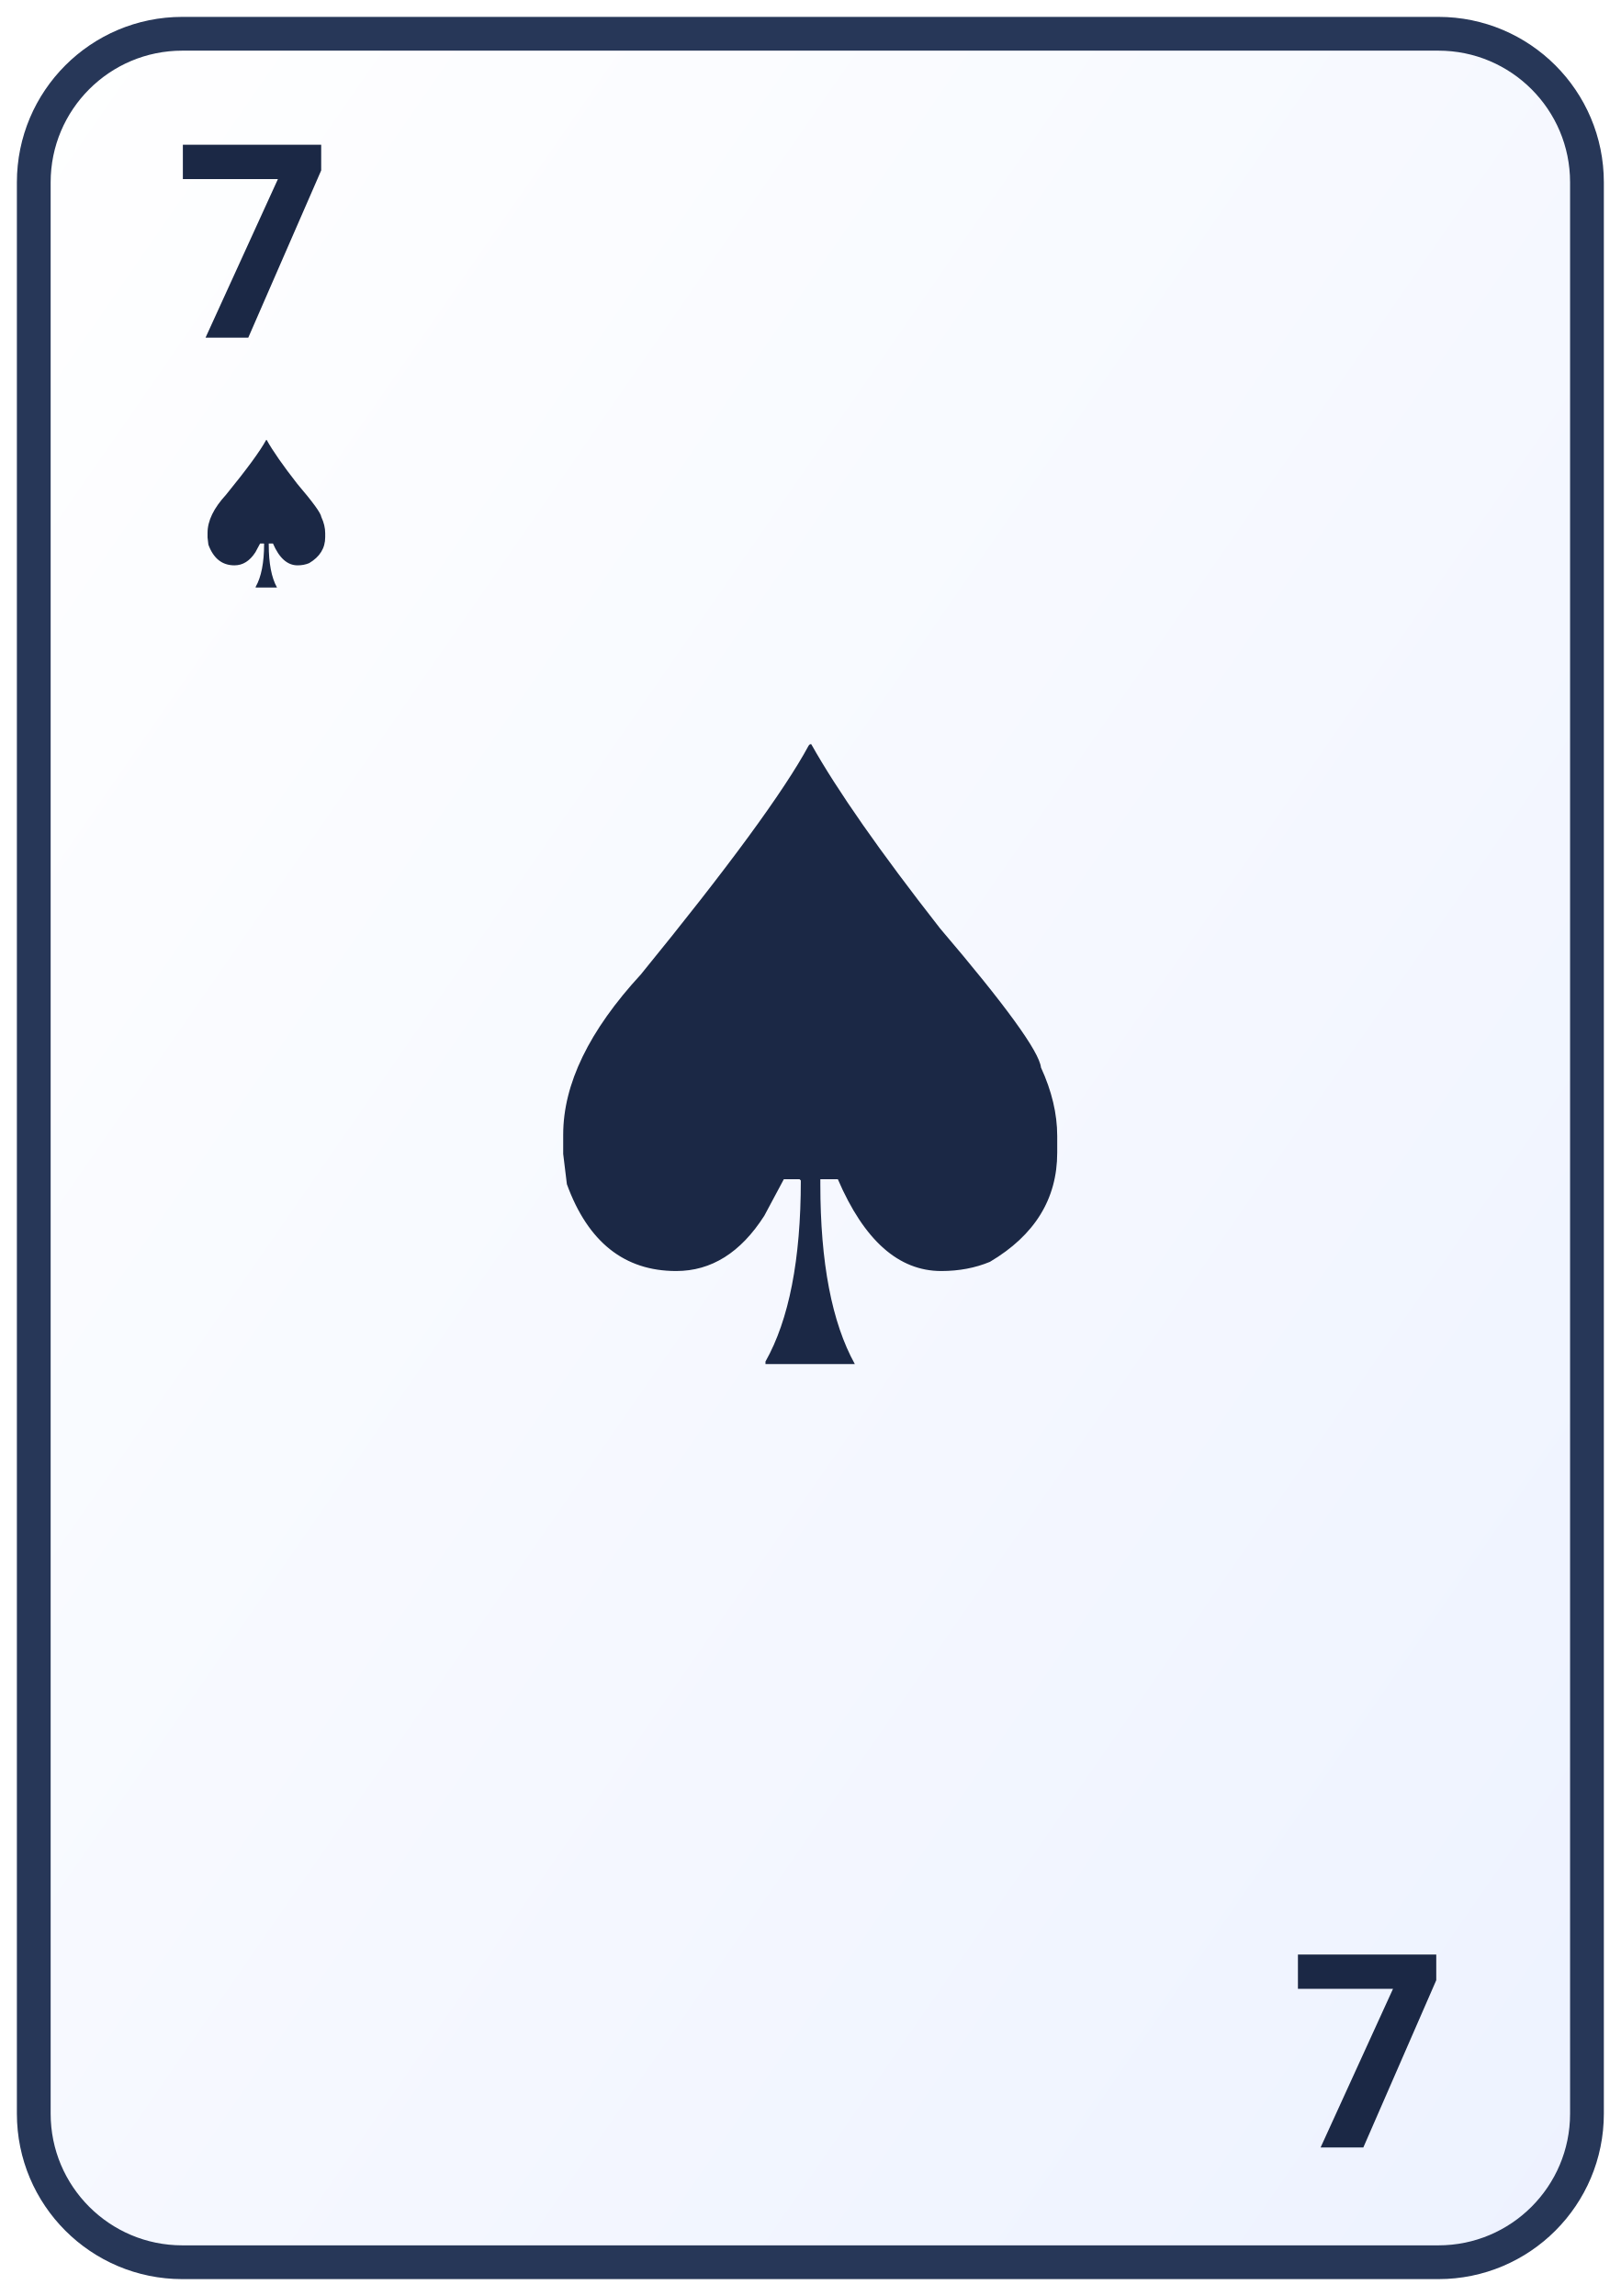
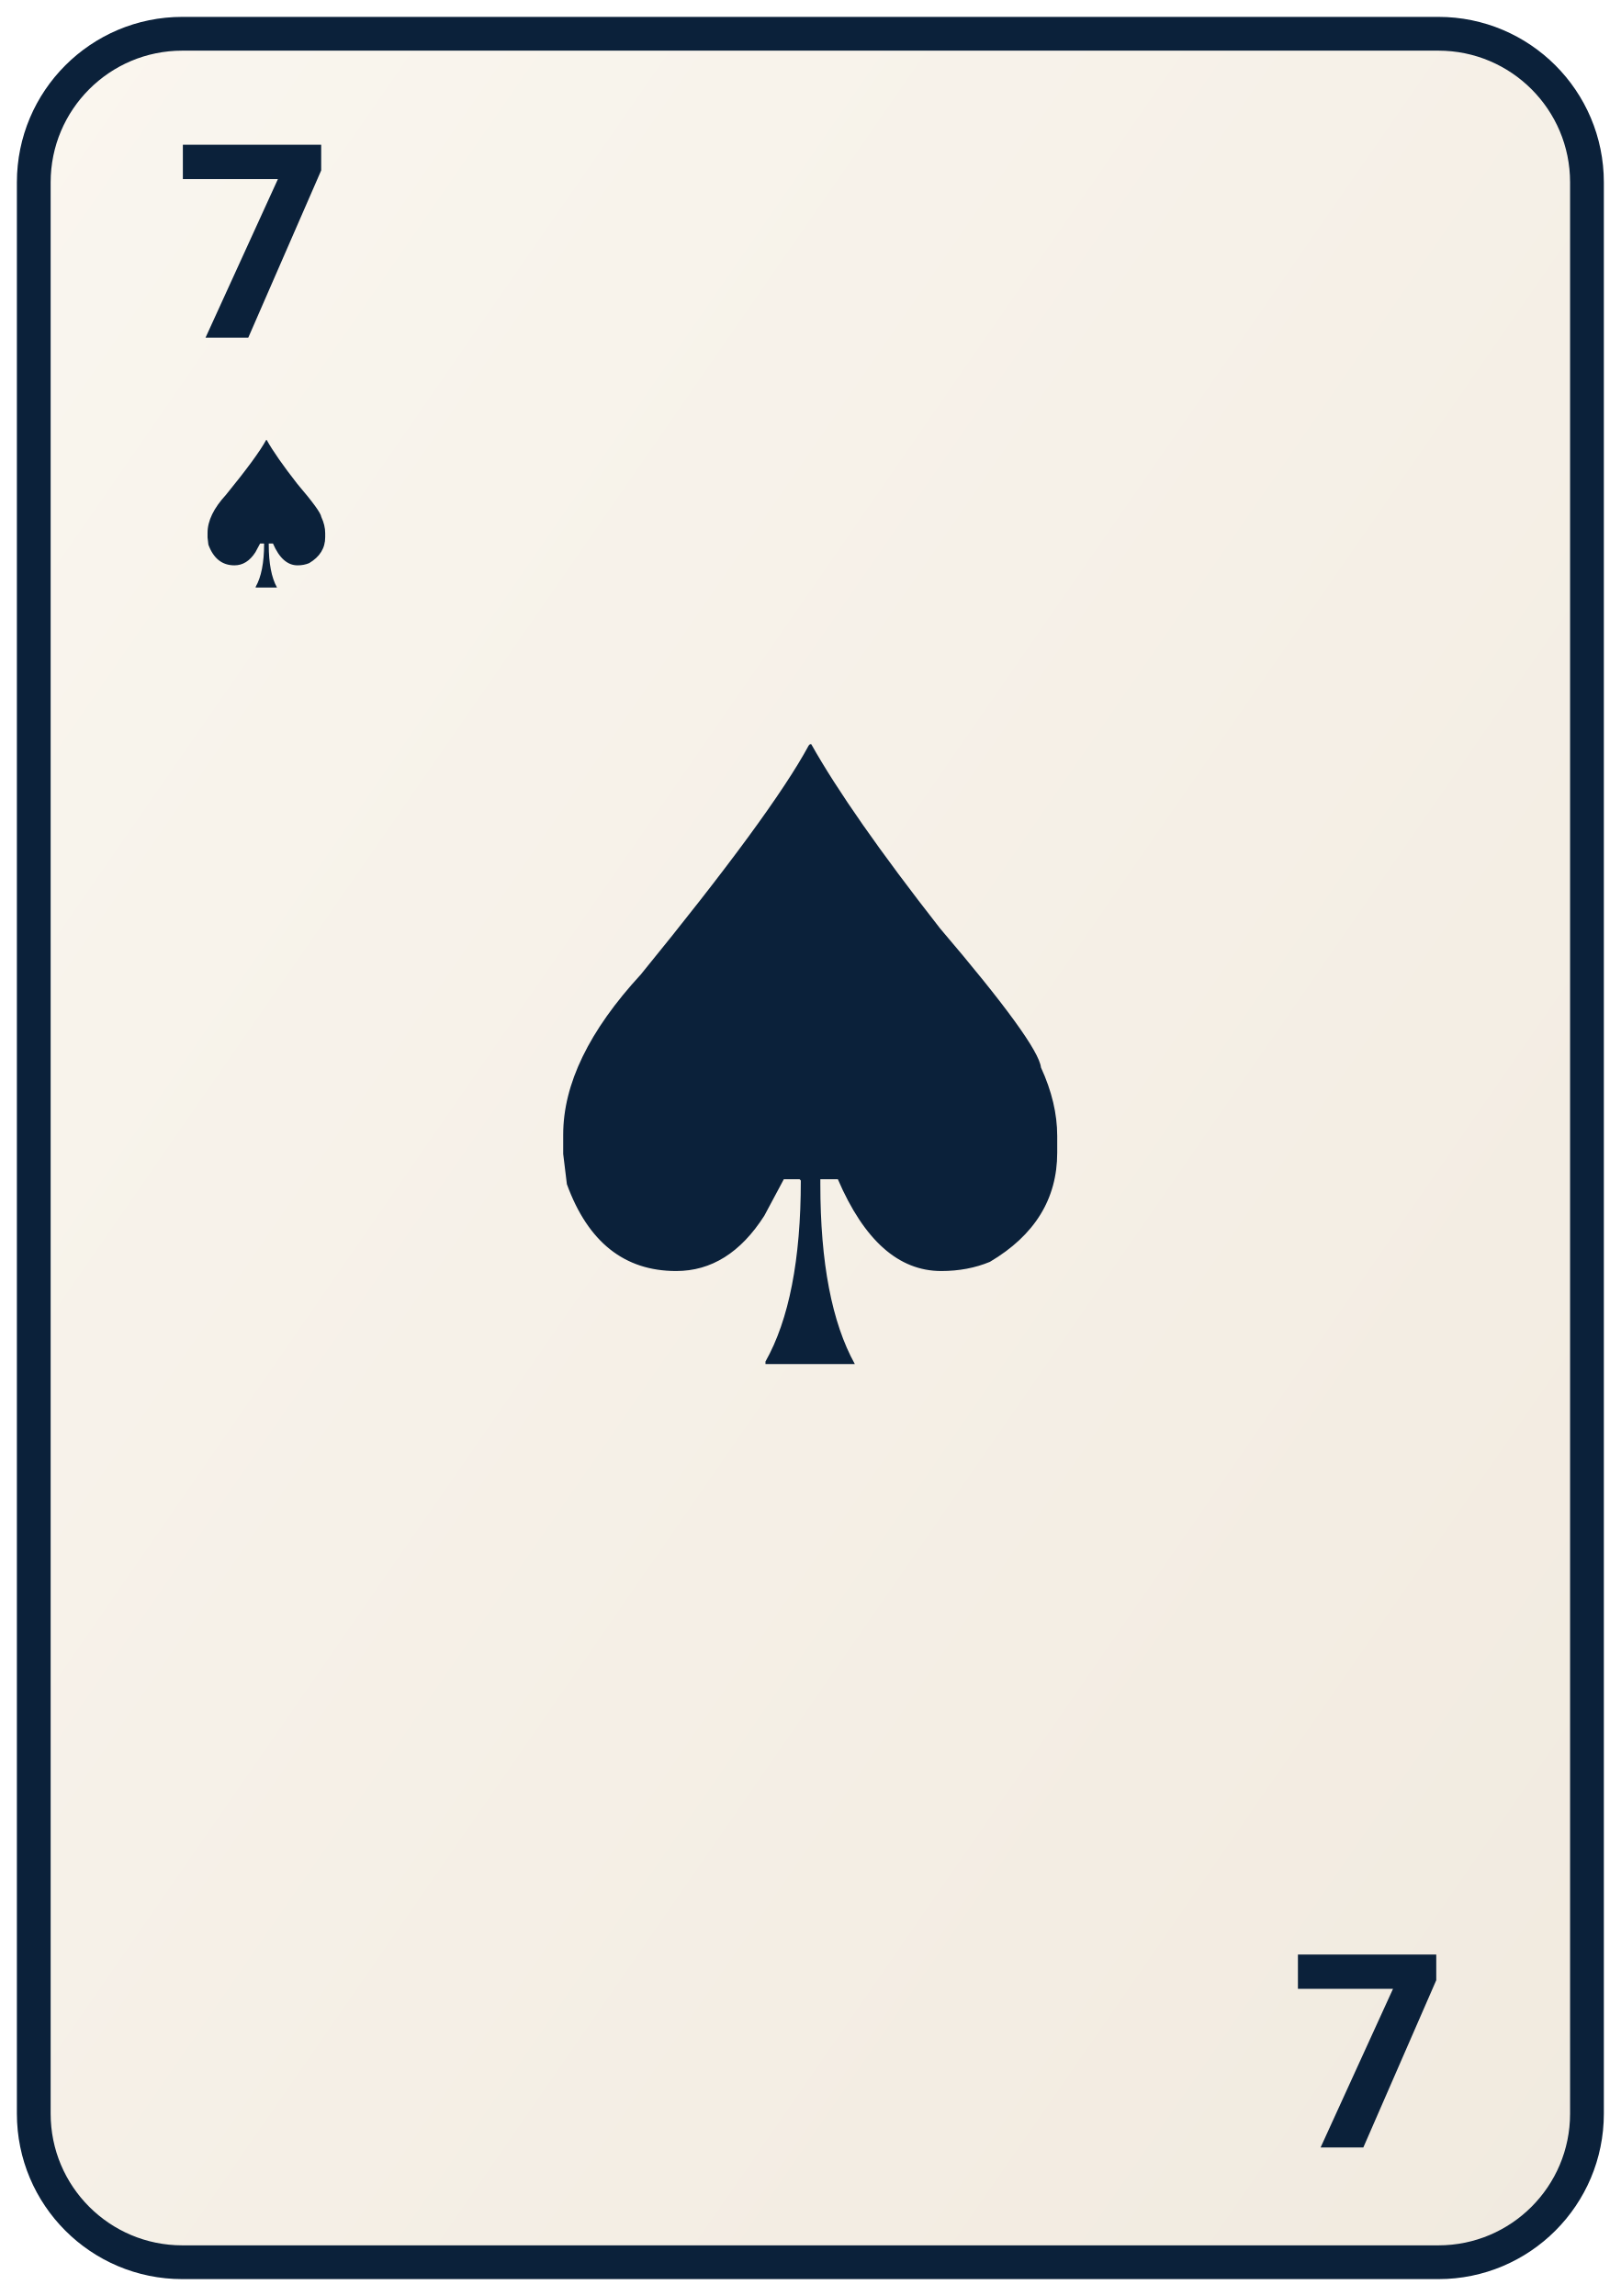
<svg xmlns="http://www.w3.org/2000/svg" viewBox="0 0 240 340" role="img" aria-label="7S">
  <defs>
    <linearGradient id="face" x1="0" y1="0" x2="1" y2="1">
-       <stop offset="0%" stop-color="#ffffff" />
-       <stop offset="100%" stop-color="#edf2ff" />
+       <stop offset="0%" stop-color="#faf6ef" />
+       <stop offset="100%" stop-color="#f1eadf" />
    </linearGradient>
  </defs>
-   <rect x="5" y="5" width="230" height="330" rx="22" fill="url(#face)" stroke="#273758" stroke-width="5" />
-   <text x="26" y="50" font-size="40" font-family="Trebuchet MS, sans-serif" fill="#1b2845" font-weight="700">7</text>
-   <text x="26" y="87" font-size="30" font-family="Trebuchet MS, sans-serif" fill="#1b2845" font-weight="700">♠</text>
-   <text x="120" y="202" text-anchor="middle" font-size="126" font-family="Trebuchet MS, sans-serif" fill="#1b2845" font-weight="700">♠</text>
-   <text x="214" y="318" text-anchor="end" font-size="40" font-family="Trebuchet MS, sans-serif" fill="#1b2845" font-weight="700">7</text>
+   <rect x="5" y="5" width="230" height="330" rx="22" fill="url(#face)" stroke="#0b213a" stroke-width="5" />
+   <text x="26" y="50" font-size="40" font-family="Trebuchet MS, sans-serif" fill="#0b213a" font-weight="700">7</text>
+   <text x="26" y="87" font-size="30" font-family="Trebuchet MS, sans-serif" fill="#0b213a" font-weight="700">♠</text>
+   <text x="120" y="202" text-anchor="middle" font-size="126" font-family="Trebuchet MS, sans-serif" fill="#0b213a" font-weight="700">♠</text>
+   <text x="214" y="318" text-anchor="end" font-size="40" font-family="Trebuchet MS, sans-serif" fill="#0b213a" font-weight="700">7</text>
</svg>
